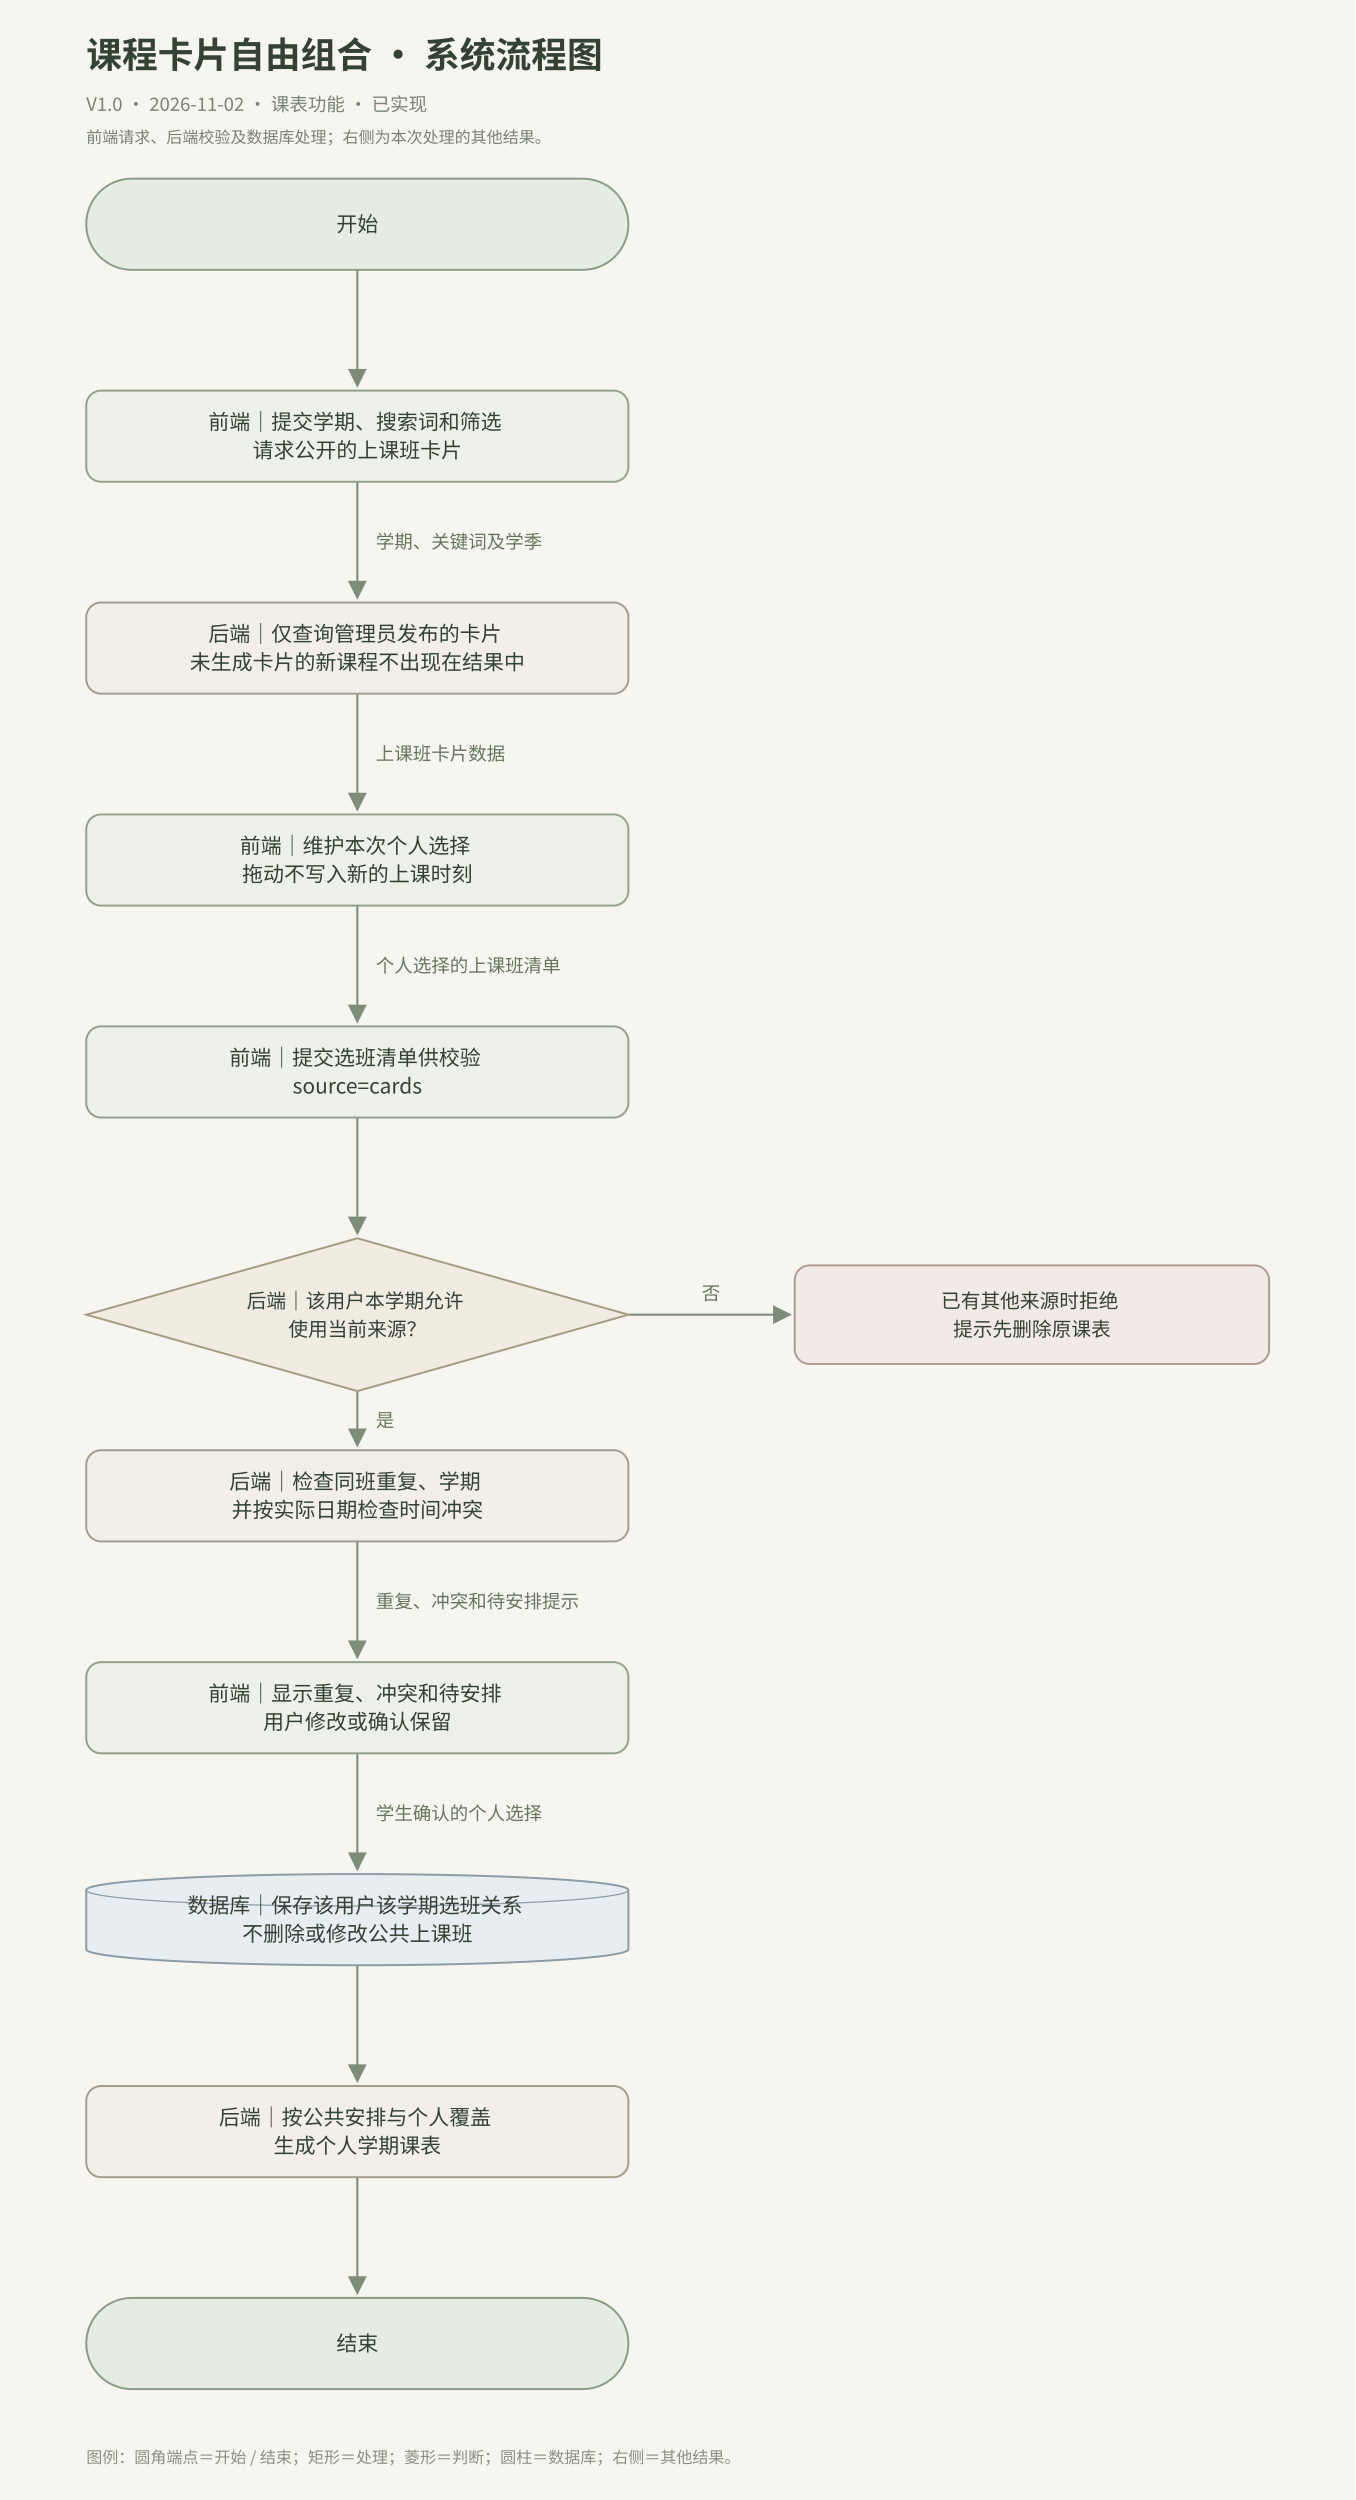
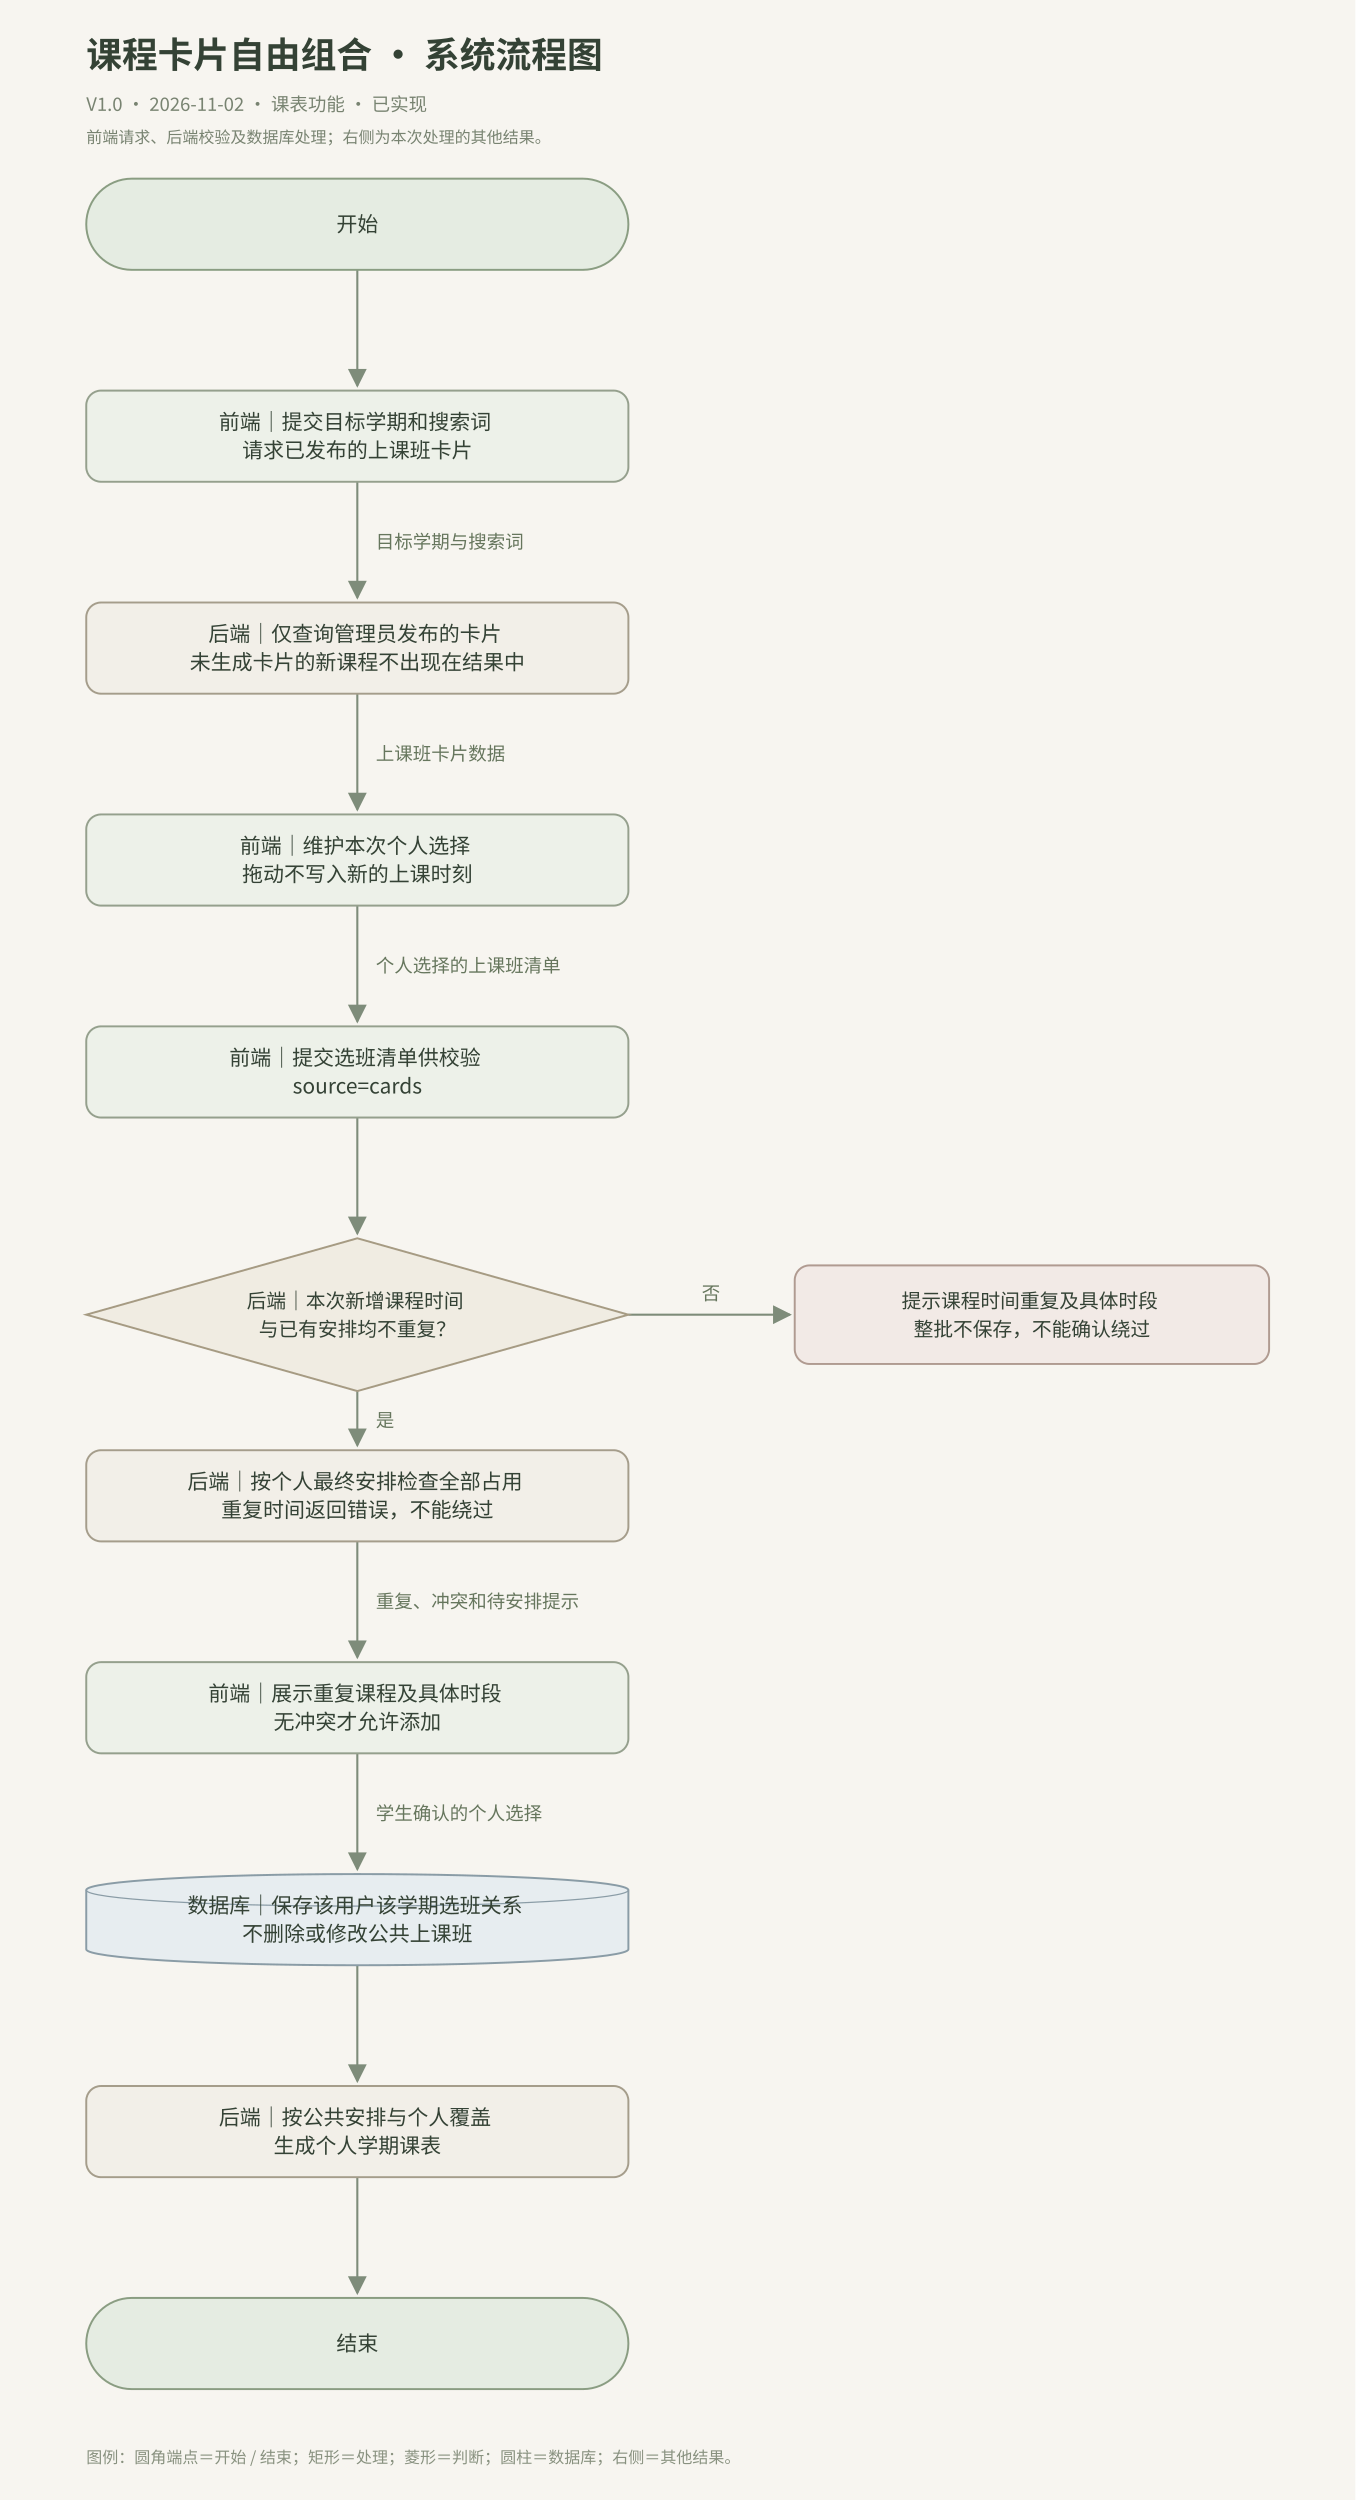
<svg xmlns="http://www.w3.org/2000/svg" width="1100" height="2029" viewBox="0 0 1100 2029" role="img" aria-labelledby="title desc">
  <defs>
    <marker id="arrow" markerWidth="9" markerHeight="9" refX="8" refY="4.5" orient="auto" markerUnits="strokeWidth">
      <path d="M0 0 L9 4.5 L0 9 Z" fill="#7E8C7A" />
    </marker>
  </defs>
  <rect width="1100" height="2029" fill="#F7F5F0" />
  <g font-family="'Microsoft YaHei','PingFang SC','Noto Sans CJK SC',sans-serif" fill="#344235">
    <text x="70" y="55" font-size="29" font-weight="700">课程卡片自由组合 · 系统流程图</text>
    <text x="70" y="90" font-size="15" fill="#788371">V1.0 · 2026-11-02 · 课表功能 · 已实现</text>
    <text x="70" y="116" font-size="13" fill="#788371">前端请求、后端校验及数据库处理；右侧为本次处理的其他结果。</text>
    <path d="M290.0 219 L290.0 313" stroke="#7E8C7A" stroke-width="1.7" fill="none" marker-end="url(#arrow)" />
    <path d="M290.0 391 L290.0 485" stroke="#7E8C7A" stroke-width="1.7" fill="none" marker-end="url(#arrow)" />
-     <text x="305.0" y="445.0" font-size="15" fill="#66765D">学期、关键词及学季</text>
+     <text x="305.0" y="445.0" font-size="15" fill="#66765D">目标学期与搜索词</text>
    <path d="M290.0 563 L290.0 657" stroke="#7E8C7A" stroke-width="1.7" fill="none" marker-end="url(#arrow)" />
    <text x="305.0" y="617.0" font-size="15" fill="#66765D">上课班卡片数据</text>
    <path d="M290.0 735 L290.0 829" stroke="#7E8C7A" stroke-width="1.7" fill="none" marker-end="url(#arrow)" />
    <text x="305.0" y="789.0" font-size="15" fill="#66765D">个人选择的上课班清单</text>
    <path d="M290.0 907 L290.0 1001" stroke="#7E8C7A" stroke-width="1.7" fill="none" marker-end="url(#arrow)" />
    <path d="M510 1067.0 L641 1067.0" stroke="#7E8C7A" stroke-width="1.7" fill="none" marker-end="url(#arrow)" />
    <text x="569.5" y="1055.0" font-size="15" fill="#66765D">否</text>
    <path d="M290.0 1129 L290.0 1173" stroke="#7E8C7A" stroke-width="1.7" fill="none" marker-end="url(#arrow)" />
    <text x="305.0" y="1158.0" font-size="15" fill="#66765D">是</text>
    <path d="M290.0 1251 L290.0 1345" stroke="#7E8C7A" stroke-width="1.7" fill="none" marker-end="url(#arrow)" />
    <text x="305.0" y="1305.0" font-size="15" fill="#66765D">重复、冲突和待安排提示</text>
    <path d="M290.0 1423 L290.0 1517" stroke="#7E8C7A" stroke-width="1.7" fill="none" marker-end="url(#arrow)" />
    <text x="305.0" y="1477.0" font-size="15" fill="#66765D">学生确认的个人选择</text>
    <path d="M290.0 1595 L290.0 1689" stroke="#7E8C7A" stroke-width="1.7" fill="none" marker-end="url(#arrow)" />
    <path d="M290.0 1767 L290.0 1861" stroke="#7E8C7A" stroke-width="1.7" fill="none" marker-end="url(#arrow)" />
    <rect x="70" y="145" width="440" height="74" rx="37.0" fill="#E5ECE2" stroke="#8A9D82" stroke-width="1.6" />
    <text text-anchor="middle" font-size="17">
      <tspan x="290.0" y="188.0">开始</tspan>
    </text>
    <rect x="70" y="317" width="440" height="74" rx="12" fill="#EDF1E9" stroke="#95A08D" stroke-width="1.6" />
    <text text-anchor="middle" font-size="17">
-       <tspan x="290.0" y="348.5">前端｜提交学期、搜索词和筛选</tspan>
-       <tspan x="290.0" y="371.5">请求公开的上课班卡片</tspan>
+       <tspan x="290.0" y="348.5">前端｜提交目标学期和搜索词</tspan>
+       <tspan x="290.0" y="371.5">请求已发布的上课班卡片</tspan>
    </text>
    <rect x="70" y="489" width="440" height="74" rx="12" fill="#F2EFE8" stroke="#A59D8B" stroke-width="1.6" />
    <text text-anchor="middle" font-size="17">
      <tspan x="290.0" y="520.5">后端｜仅查询管理员发布的卡片</tspan>
      <tspan x="290.0" y="543.5">未生成卡片的新课程不出现在结果中</tspan>
    </text>
    <rect x="70" y="661" width="440" height="74" rx="12" fill="#EDF1E9" stroke="#95A08D" stroke-width="1.6" />
    <text text-anchor="middle" font-size="17">
      <tspan x="290.0" y="692.5">前端｜维护本次个人选择</tspan>
      <tspan x="290.0" y="715.5">拖动不写入新的上课时刻</tspan>
    </text>
    <rect x="70" y="833" width="440" height="74" rx="12" fill="#EDF1E9" stroke="#95A08D" stroke-width="1.6" />
    <text text-anchor="middle" font-size="17">
      <tspan x="290.0" y="864.5">前端｜提交选班清单供校验</tspan>
      <tspan x="290.0" y="887.5">source=cards</tspan>
    </text>
    <polygon points="290.0,1005 510,1067.0 290.0,1129 70,1067.0" fill="#F0ECE2" stroke="#A69B83" stroke-width="1.6" />
    <text text-anchor="middle" font-size="16">
-       <tspan x="290.0" y="1061.5">后端｜该用户本学期允许</tspan>
-       <tspan x="290.0" y="1084.5">使用当前来源？</tspan>
+       <tspan x="290.0" y="1061.5">后端｜本次新增课程时间</tspan>
+       <tspan x="290.0" y="1084.5">与已有安排均不重复？</tspan>
    </text>
    <rect x="645" y="1027.0" width="385" height="80" rx="12" fill="#F2EAE6" stroke="#B09B91" stroke-width="1.6" />
    <text text-anchor="middle" font-size="16">
-       <tspan x="837.5" y="1061.5">已有其他来源时拒绝</tspan>
-       <tspan x="837.5" y="1084.5">提示先删除原课表</tspan>
+       <tspan x="837.5" y="1061.5">提示课程时间重复及具体时段</tspan>
+       <tspan x="837.5" y="1084.5">整批不保存，不能确认绕过</tspan>
    </text>
    <rect x="70" y="1177" width="440" height="74" rx="12" fill="#F2EFE8" stroke="#A59D8B" stroke-width="1.6" />
    <text text-anchor="middle" font-size="17">
-       <tspan x="290.0" y="1208.5">后端｜检查同班重复、学期</tspan>
-       <tspan x="290.0" y="1231.5">并按实际日期检查时间冲突</tspan>
+       <tspan x="290.0" y="1208.5">后端｜按个人最终安排检查全部占用</tspan>
+       <tspan x="290.0" y="1231.5">重复时间返回错误，不能绕过</tspan>
    </text>
    <rect x="70" y="1349" width="440" height="74" rx="12" fill="#EDF1E9" stroke="#95A08D" stroke-width="1.6" />
    <text text-anchor="middle" font-size="17">
-       <tspan x="290.0" y="1380.5">前端｜显示重复、冲突和待安排</tspan>
-       <tspan x="290.0" y="1403.5">用户修改或确认保留</tspan>
+       <tspan x="290.0" y="1380.5">前端｜展示重复课程及具体时段</tspan>
+       <tspan x="290.0" y="1403.5">无冲突才允许添加</tspan>
    </text>
    <path d="M70 1534 A220.0 13 0 0 1 510 1534 L510 1582 A220.0 13 0 0 1 70 1582 Z" fill="#E7EDF0" stroke="#8A9CA6" stroke-width="1.6" />
    <path d="M70 1534 A220.0 13 0 0 0 510 1534" stroke="#8A9CA6" fill="none" />
    <text text-anchor="middle" font-size="17">
      <tspan x="290.0" y="1552.5">数据库｜保存该用户该学期选班关系</tspan>
      <tspan x="290.0" y="1575.5">不删除或修改公共上课班</tspan>
    </text>
    <rect x="70" y="1693" width="440" height="74" rx="12" fill="#F2EFE8" stroke="#A59D8B" stroke-width="1.6" />
    <text text-anchor="middle" font-size="17">
      <tspan x="290.0" y="1724.5">后端｜按公共安排与个人覆盖</tspan>
      <tspan x="290.0" y="1747.5">生成个人学期课表</tspan>
    </text>
    <rect x="70" y="1865" width="440" height="74" rx="37.0" fill="#E5ECE2" stroke="#8A9D82" stroke-width="1.6" />
    <text text-anchor="middle" font-size="17">
      <tspan x="290.0" y="1908.0">结束</tspan>
    </text>
    <text x="70" y="1999" font-size="13" fill="#88917F">图例：圆角端点＝开始 / 结束；矩形＝处理；菱形＝判断；圆柱＝数据库；右侧＝其他结果。</text>
  </g>
</svg>
